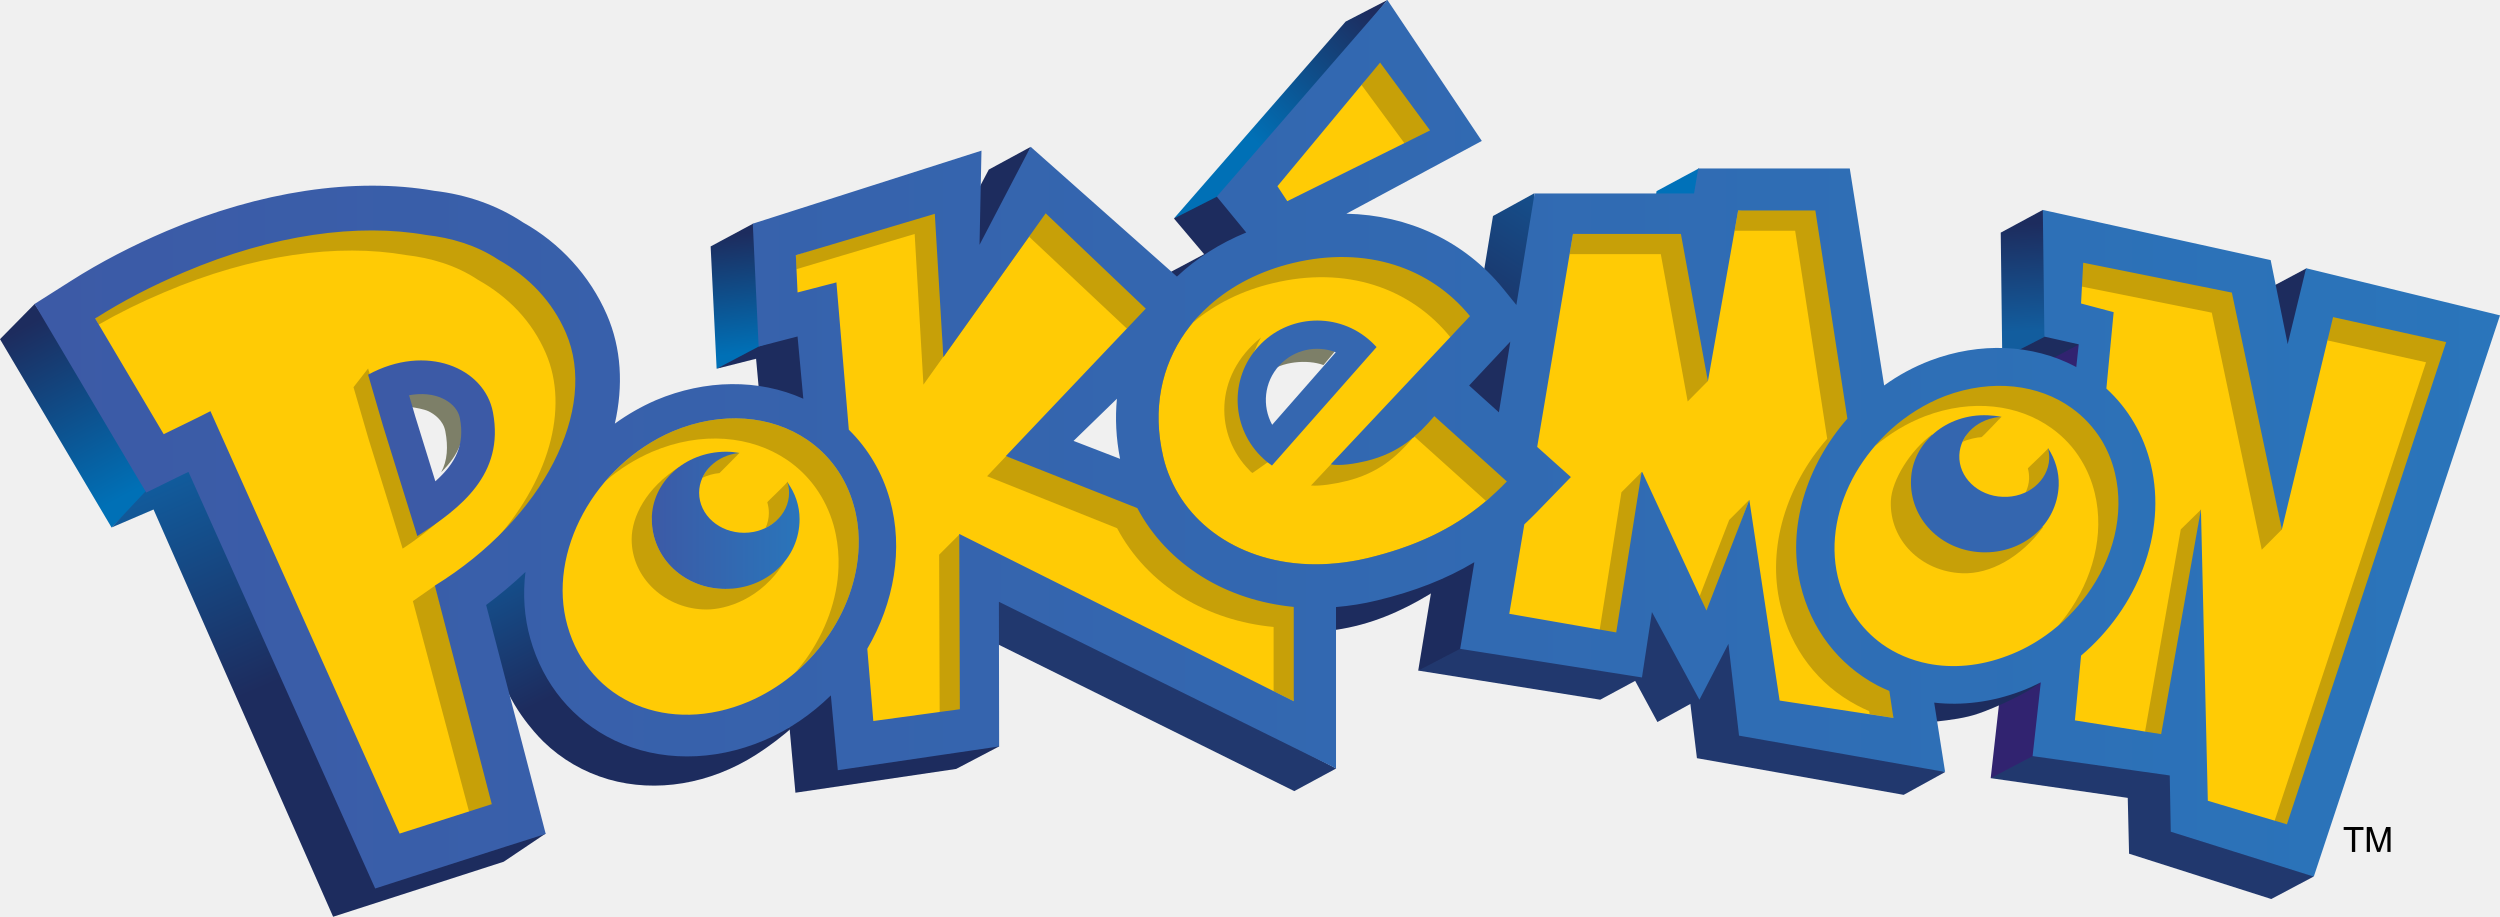
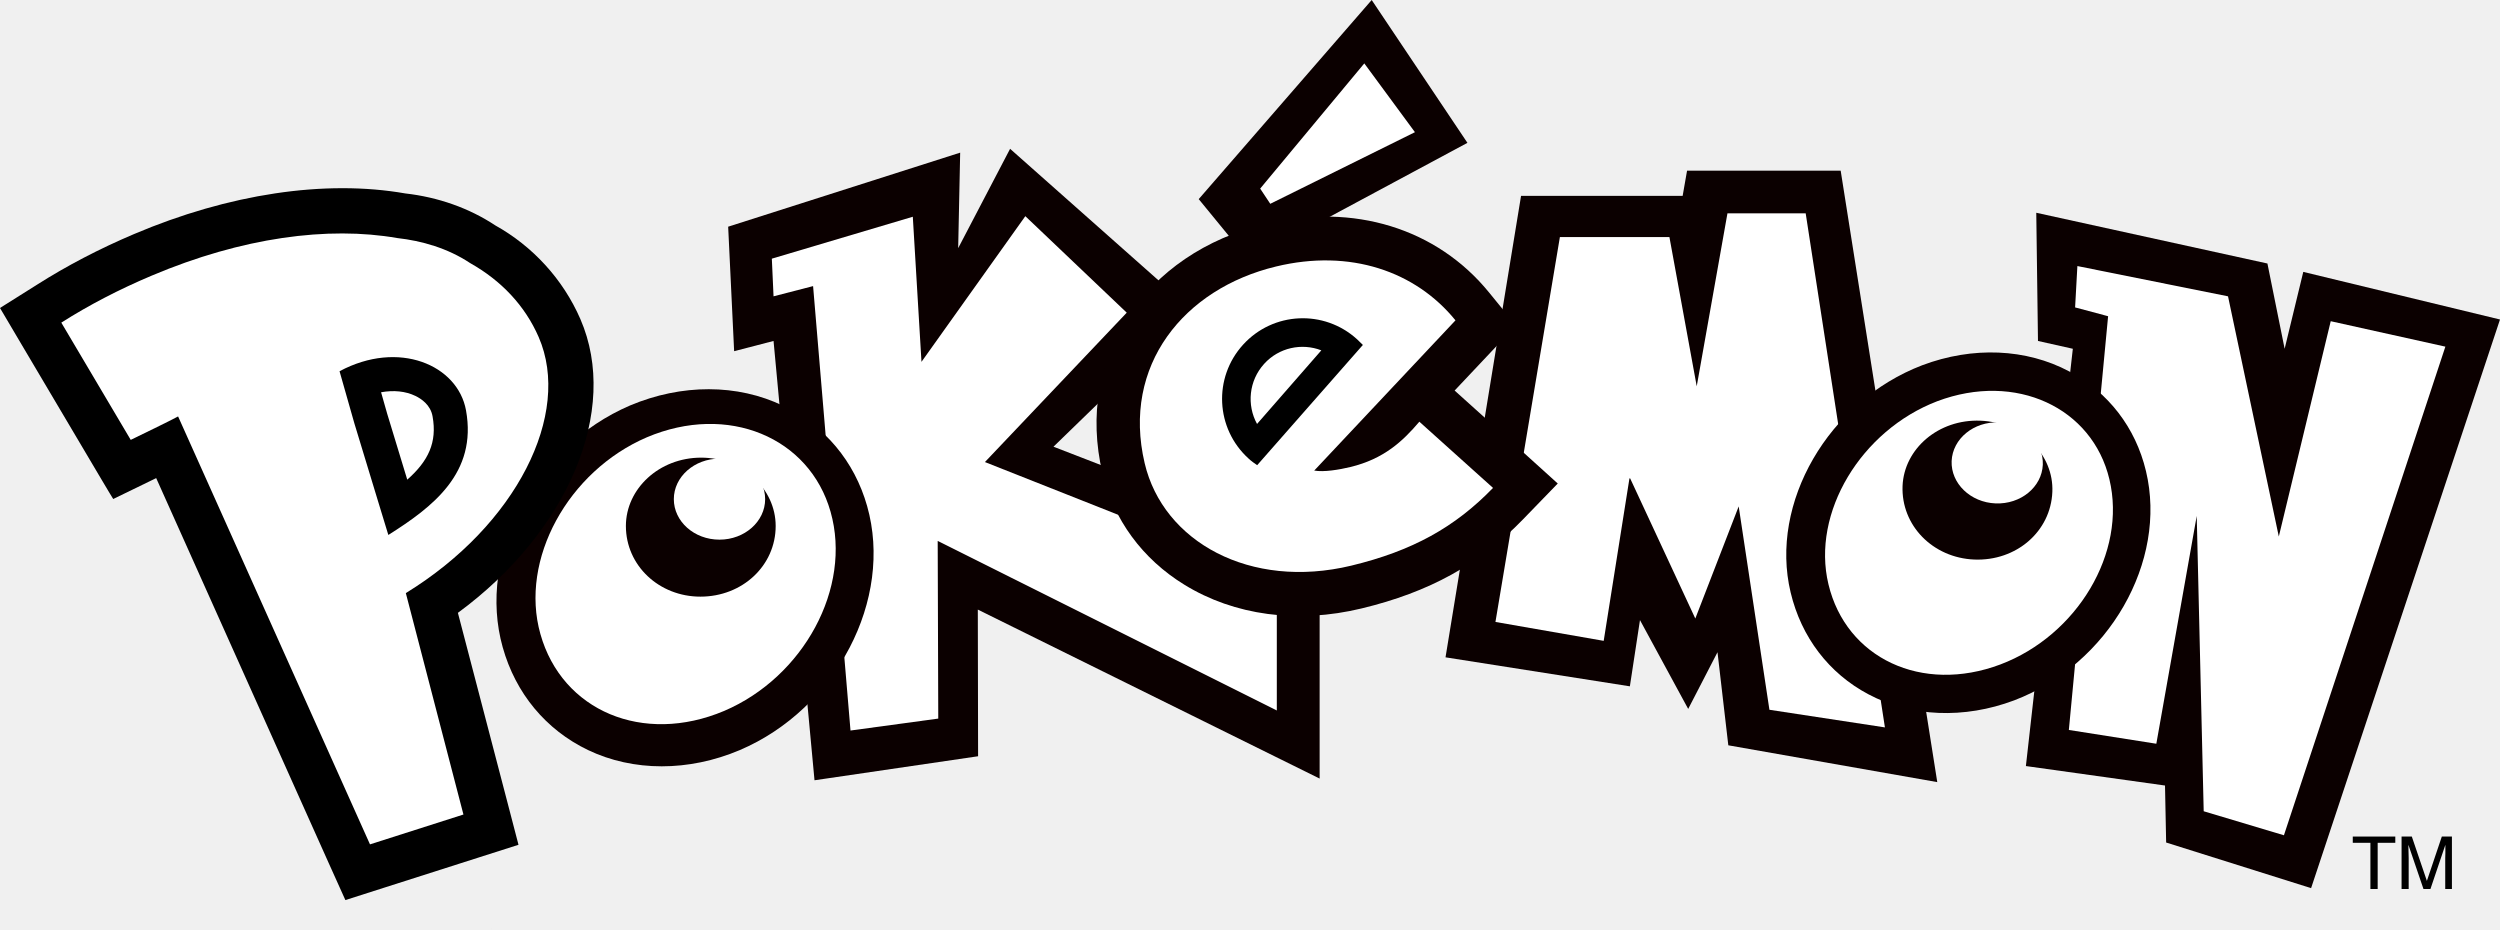
- <svg xmlns="http://www.w3.org/2000/svg" xml:space="preserve" enable-background="new 0 0 280 103" viewBox="0 0 269.469 98.814" height="98.814" width="269.469" y="0px" x="0px" id="Layer_1" version="1.1">
-   <defs id="defs202" />
-   <linearGradient gradientTransform="translate(-408,-677.5)" y2="714.041" x2="416.734" y1="732.71" x1="426.751" gradientUnits="userSpaceOnUse" id="SVGID_1_">
-     <stop id="stop12" style="stop-color:#0070B6" offset="0" />
-     <stop id="stop14" style="stop-color:#1D2C5E" offset="1" />
-   </linearGradient>
-   <polygon transform="translate(-5.451,-1.686)" style="fill:url(#SVGID_1_)" id="polygon16" points="5.451,38.243 17.477,58.544 22.278,53.965 9.189,34.446 " />
-   <polygon transform="translate(-5.451,-1.686)" style="fill:#0071b9" id="polygon18" points="184.009,22.288 183.544,24.964 189.296,23.108 188.579,19.83 " />
-   <linearGradient gradientTransform="translate(-408,-677.5)" y2="680.949" x2="561.642" y1="694.573" x1="548.927" gradientUnits="userSpaceOnUse" id="SVGID_2_">
-     <stop id="stop21" style="stop-color:#0070B6" offset="0" />
-     <stop id="stop23" style="stop-color:#1D2C5E" offset="1" />
-   </linearGradient>
-   <polygon transform="translate(-5.451,-1.686)" style="fill:url(#SVGID_2_)" id="polygon25" points="150.495,4.012 131.987,25.236 137.373,23.687 154.994,1.686 " />
-   <polygon transform="translate(-5.451,-1.686)" style="fill:#1d2c5e" id="polygon27" points="249.507,33.031 254.05,30.61 252.752,41.986 " />
-   <polygon transform="translate(-5.451,-1.686)" style="fill:#1d2c5e" id="polygon29" points="221.271,40.326 225.309,41.153 230.463,38.651 225.99,36.982 " />
-   <linearGradient gradientTransform="translate(-408,-677.5)" y2="704.548" x2="491.937" y1="717.286" x1="493.453" gradientUnits="userSpaceOnUse" id="SVGID_3_">
-     <stop id="stop32" style="stop-color:#0070B6" offset="0" />
-     <stop id="stop34" style="stop-color:#1D2C5E" offset="1" />
-   </linearGradient>
-   <polygon transform="translate(-5.451,-1.686)" style="fill:url(#SVGID_3_)" id="polygon36" points="82.049,28.247 82.695,41.43 88.331,39.153 86.644,25.782 " />
-   <linearGradient gradientTransform="translate(-408,-677.5)" y2="703.336" x2="631.742" y1="714.834" x1="632.348" gradientUnits="userSpaceOnUse" id="SVGID_4_">
-     <stop id="stop39" style="stop-color:#125D9E" offset="0" />
-     <stop id="stop41" style="stop-color:#1D2C5E" offset="1" />
-   </linearGradient>
-   <polygon transform="translate(-5.451,-1.686)" style="fill:url(#SVGID_4_)" id="polygon43" points="225.641,24.313 221.105,26.761 221.271,40.326 225.837,37.986 227.27,31.42 " />
-   <polygon transform="translate(-5.451,-1.686)" style="fill:#312370" id="polygon45" points="225.018,41.191 220.023,85.561 228.008,83.986 229.572,38.798 " />
-   <polygon transform="translate(-5.451,-1.686)" style="fill:#21386e" id="polygon47" points="234.796,87.688 234.938,93.705 250.266,98.59 254.828,96.172 239.788,84.52 224.553,83.182 220.023,85.561 " />
-   <polygon transform="translate(-5.451,-1.686)" style="fill:#21386e" id="polygon49" points="177.934,77.105 181.701,75.076 184.102,79.512 187.652,77.561 188.359,83.409 210.643,87.361 215.096,84.912 184.368,66.189 162.57,69.925 158.318,73.966 " />
-   <linearGradient gradientTransform="translate(-408,-677.5)" y2="719.489" x2="576.568" y1="698.261" x1="589.911" gradientUnits="userSpaceOnUse" id="SVGID_5_">
-     <stop id="stop52" style="stop-color:#125D9E" offset="0" />
-     <stop id="stop54" style="stop-color:#1D2C5E" offset="1" />
-   </linearGradient>
-   <polygon transform="translate(-5.451,-1.686)" style="fill:url(#SVGID_5_)" id="polygon56" points="170.838,22.514 166.377,24.969 158.318,73.966 162.832,71.621 170.568,44.11 " />
-   <polygon transform="translate(-5.451,-1.686)" style="fill:#1d2c5e" id="polygon58" points="135.24,29.081 131.686,30.974 131.985,32.159 140.443,26.786 136.747,22.82 131.987,25.236 " />
-   <polygon transform="translate(-5.451,-1.686)" style="fill:#21386e" id="polygon60" points="144.957,86.958 108.617,68.957 113.179,65.508 149.479,84.516 " />
-   <polygon transform="translate(-5.451,-1.686)" style="fill:#1d2c5e" id="polygon62" points="112.032,19.963 106.525,30.406 112.344,28.644 116.543,17.516 " />
-   <linearGradient gradientTransform="translate(-413.451,-679.186)" y2="750.203" x2="480.919" y1="732.31" x1="471.821" gradientUnits="userSpaceOnUse" id="SVGID_6_">
-     <stop id="stop65" style="stop-color:#105FA1" offset="0" />
-     <stop id="stop67" style="stop-color:#1D2C5E" offset="1" />
-   </linearGradient>
-   <path style="fill:url(#SVGID_6_)" id="path69" d="m 56.633,61.419 -4.646,3.189 c 0,0 0.986,5.184 2.257,8.79 1.278,3.619 4.32,6.526 4.32,6.526 1.954,1.91 4.349,3.3 7.021,4.08 5.139,1.479 10.939,0.515 15.918,-2.66 1.302,-0.824 3.069,-2.143 4.155,-3.184 C 80.764,81.13 56.633,61.419 56.633,61.419 Z" />
-   <polygon transform="translate(-5.451,-1.686)" style="fill:#1d2c5e" id="polygon71" points="86.947,40.355 91.187,87.131 108.511,84.568 113.146,82.139 91.647,37.551 87.224,39.041 82.695,41.43 " />
-   <linearGradient gradientTransform="translate(-408,-677.5)" y2="750.612" x2="448.022" y1="726.202" x1="437.492" gradientUnits="userSpaceOnUse" id="SVGID_7_">
-     <stop id="stop74" style="stop-color:#105FA1" offset="0" />
-     <stop id="stop76" style="stop-color:#1D2C5E" offset="1" />
-   </linearGradient>
-   <polygon transform="translate(-5.451,-1.686)" style="fill:url(#SVGID_7_)" id="polygon78" points="22.001,56.602 41.357,100.5 59.746,94.568 64.236,91.55 26.068,51.615 21.292,54.477 17.477,58.544 " />
-   <path style="fill:#1d2c5e" id="path80" d="m 208.381,75.627 0.26,2.155 c 1.584,-0.178 3.248,-0.383 4.672,-0.89 1.66,-0.568 5.266,-2.174 6.637,-3.357 -0.514,0.187 -8.963,2.377 -11.569,2.092" />
-   <path style="fill:#1d2c5e" id="path82" d="m 143.322,64.418 0.69,3.47 c 3.722,-0.554 6.917,-1.931 10.058,-3.819 1.971,-1.174 4.135,-2.945 4.818,-3.417 -0.482,0.308 -15.566,3.766 -15.566,3.766 z" />
-   <g transform="translate(-5.451,-1.686)" id="g84">
-     <path style="fill:#ffcb05" id="path86" d="M 46.389,96.338 44.952,93.145 26.6,52.186 l -0.377,-0.84 -0.834,0.385 -0.557,0.256 -3.267,1.604 C 21.083,52.783 20.283,51.429 19.727,50.49 L 12.34,38.006 10.408,34.747 13.604,32.722 c 3.023,-1.928 6.437,-3.709 10.151,-5.295 7.395,-3.15 14.943,-4.816 21.826,-4.816 2.264,0 4.455,0.183 6.513,0.541 3.431,0.391 6.604,1.517 9.225,3.263 3.906,2.184 6.981,5.572 8.718,9.58 1.426,3.294 1.704,7.152 0.798,11.154 l -0.532,2.351 1.953,-1.416 c 1.316,-0.955 2.746,-1.771 4.25,-2.426 2.6,-1.099 5.29,-1.66 7.985,-1.66 2.551,0 4.963,0.505 7.17,1.498 l 1.423,0.638 -0.143,-1.553 -0.619,-6.711 -0.1,-1.064 -1.036,0.269 -3.109,0.806 -0.545,-11.427 22.774,-7.276 -0.184,8.881 1.715,0.44 4.974,-9.532 14.897,13.212 0.621,0.553 0.606,-0.57 c 2.041,-1.918 4.46,-3.457 7.189,-4.574 l 1.14,-0.466 -0.781,-0.953 -2.686,-3.274 17.103,-19.714 8.957,13.365 -13.711,7.37 -3.045,1.638 3.457,0.073 c 6.5,0.137 12.256,2.887 16.205,7.742 l 1.428,1.761 0.92,1.131 -1.528,1.622 -1.019,1.082 -3.426,3.654 -0.637,0.679 0.689,0.622 3.211,2.891 1.242,1.117 0.266,-1.648 1.232,-7.627 0.315,-1.958 0.01,0.011 0.324,-2 1.839,-11.26 16.418,0 0.77,0 0.13,-0.759 0.321,-1.928 14.785,0 3.582,22.621 0.233,1.465 1.2,-0.871 c 1.451,-1.054 3.054,-1.921 4.766,-2.576 2.279,-0.86 4.625,-1.299 6.967,-1.299 2.788,0 5.495,0.644 7.836,1.861 0.062,0.045 0.15,0.103 0.27,0.151 l 1.111,0.446 0.131,-1.192 0.268,-2.465 0.088,-0.808 -0.795,-0.177 -2.998,-0.67 -0.146,-11.792 22.857,5.031 1.717,8.485 1.775,0.035 1.771,-7.302 19.06,4.635 -19.478,58.703 -13.938,-4.377 -0.099,-5.407 -0.014,-0.775 -0.769,-0.108 -13.908,-1.963 0.787,-7.069 0.187,-1.682 -1.505,0.771 c -0.713,0.363 -1.403,0.668 -2.055,0.908 -2.274,0.86 -4.603,1.295 -6.922,1.295 -0.671,0 -1.345,-0.037 -2.001,-0.111 l -1.188,-0.133 0.186,1.18 0.979,6.217 -20.291,-3.579 -1.063,-9.226 -0.342,-2.957 -1.367,2.643 -2.336,4.505 -4.301,-7.94 -1.293,-2.385 -0.408,2.68 -0.937,6.146 -17.784,-2.799 1.379,-8.435 0.315,-1.934 -1.681,1.005 c -2.911,1.745 -6.254,3.058 -10.217,4.015 -1.385,0.338 -2.832,0.572 -4.305,0.694 l -0.834,0.07 0,0.837 0,15.918 -35.023,-17.309 -1.316,-0.649 0.001,1.467 0.024,14.804 -15.659,2.307 -0.658,-7.109 -0.178,-1.902 -1.365,1.338 c -2.069,2.025 -4.4,3.595 -6.927,4.667 -2.585,1.099 -5.252,1.655 -7.925,1.655 -2.669,0 -5.177,-0.558 -7.455,-1.649 -4.22,-2.03 -7.264,-5.713 -8.57,-10.36 C 62.87,68.121 62.701,65.816 62.99,63.45 l 0.309,-2.52 -1.838,1.75 c -1.296,1.23 -2.692,2.405 -4.152,3.484 l -0.495,0.365 0.156,0.595 5.275,20.248 0.932,3.593 -3.532,1.123 -9.932,3.18 -3.324,1.07 0,0 z m 4.458,-54.356 c -0.512,0 -1.041,0.047 -1.574,0.143 l -0.676,0.13 -0.998,0.192 0.301,0.972 0.196,0.632 2.84,9.293 0.284,0.893 0.422,1.34 1.05,-0.934 0.697,-0.621 c 2.753,-2.474 3.718,-4.986 3.137,-8.154 -0.366,-1.901 -1.838,-2.848 -2.684,-3.244 -0.884,-0.426 -1.896,-0.642 -2.995,-0.642 l 0,0 z m 76.135,0.305 -1.775,1.728 -4.675,4.543 -1.018,0.989 1.325,0.512 5.014,1.935 1.54,0.593 -0.318,-1.618 c -0.414,-2.09 -0.522,-4.182 -0.328,-6.217 l 0.235,-2.465 0,0 z m 20.416,-5.167 c -1.939,0 -3.815,0.834 -5.148,2.286 -2.022,2.208 -2.415,5.465 -0.977,8.103 l 0.381,0.715 0.613,1.143 0.863,-0.966 0.555,-0.615 6.858,-7.83 0.539,-0.62 0.865,-0.994 -1.234,-0.457 -0.769,-0.284 c -0.807,-0.316 -1.671,-0.481 -2.546,-0.481 l 0,0 z" />
-   </g>
-   <path style="fill:#7d7f68" id="path88" d="m 152.438,47.032 c -0.066,0.058 -0.127,0.132 -0.179,0.208 0.069,-0.063 0.136,-0.118 0.207,-0.176 l -0.028,-0.032 z" />
-   <polygon transform="translate(-5.451,-1.686)" style="fill:#7d7f68" id="polygon90" points="163.802,43.241 167.227,39.587 166.055,40.831 166.089,40.674 165.053,41.767 161.631,45.41 164.837,48.294 165.418,44.702 167.014,46.131 " />
-   <polygon transform="translate(-5.451,-1.686)" style="fill:#7d7f68" id="polygon92" points="163.802,43.241 167.014,46.131 168.244,38.505 167.227,39.587 " />
-   <path style="fill:#7d7f68" id="path94" d="m 115.715,47.522 0.052,0.022 -0.052,-0.022 z" />
-   <path style="fill:#c7a008" id="path96" d="m 134.677,50.694 c 0.274,0.277 0.021,0.078 0.328,0.288 l 2.095,-1.477 c -0.311,-0.22 -0.619,-0.456 -0.902,-0.72 -3.04,-2.77 -2.25,-9 -0.278,-12.41 -5.191,4.188 -4.921,10.635 -1.243,14.319" />
-   <path style="fill:#c7a008" id="path98" d="m 159.967,54.182 c -3.46,2.862 -7.404,4.728 -12.615,5.987 -1.139,0.261 -2.255,0.451 -3.347,0.547 -8.271,0.813 -15.21,-2.985 -17.843,-9.145 -0.328,-0.746 -0.581,-1.501 -0.772,-2.307 -1.218,-5.188 -0.178,-9.824 2.385,-13.458 0.254,-0.352 0.521,-0.689 0.801,-1.032 -0.131,0.112 -0.265,0.208 -0.374,0.313 -0.985,0.877 -1.857,1.838 -2.598,2.888 -2.566,3.634 -3.606,8.273 -2.377,13.453 0.188,0.806 0.437,1.572 0.758,2.301 2.634,6.174 9.575,9.97 17.839,9.163 1.101,-0.106 2.213,-0.288 3.353,-0.563 5.217,-1.259 9.158,-3.117 12.618,-5.979 0.845,-0.695 1.66,-1.453 2.451,-2.282 l -0.073,-0.07 c -0.079,0.068 -0.138,0.127 -0.206,0.184" />
-   <polygon transform="translate(-5.451,-1.686)" style="fill:#c7a008" id="polygon100" points="107.129,40.185 116.37,27.199 115.995,26.853 107.079,39.377 " />
-   <polygon transform="translate(-5.451,-1.686)" style="fill:#c7a008" id="polygon102" points="168.244,38.505 167.014,46.131 165.418,44.702 164.837,48.294 161.631,45.41 165.053,41.767 166.089,40.674 166.055,40.831 167.227,39.587 " />
-   <polygon transform="translate(-5.451,-1.686)" style="fill:#c7a008" id="polygon104" points="156.825,17.115 160.061,15.727 154.146,8.136 152.208,10.843 " />
-   <path style="fill:#c7a008" id="path106" d="M 61.785,34.235 C 46.849,16.04 19.936,25.82 10.263,34.331 l 0.378,0.653 c 2.224,-1.276 4.569,-2.43 7.036,-3.465 9.608,-4.104 18.768,-5.307 26.112,-4.022 2.596,0.298 5.346,1.068 7.739,2.67 3.313,1.855 5.824,4.494 7.292,7.876 2.605,5.99 0.31,13.955 -5.825,20.623 7.695,-7.061 12.96,-13.817 8.79,-24.431 z" />
-   <path style="fill:#c7a008" id="path108" d="m 92.257,55.433 c -0.07,-0.33 -0.14,-0.665 -0.247,-0.988 -0.841,-3.025 -2.648,-5.44 -5.017,-7.047 -3.834,-2.604 -9.186,-3.139 -14.52,-0.887 -2.806,1.213 -5.246,3.08 -7.175,5.31 1.483,-1.276 3.178,-2.339 5.009,-3.131 5.322,-2.259 10.674,-1.725 14.521,0.876 2.369,1.609 4.161,4.023 5.02,7.044 0.095,0.324 0.169,0.664 0.243,1.005 0.228,1.15 0.334,2.313 0.29,3.504 -0.111,3.482 -1.402,6.988 -3.549,9.982 -0.346,0.474 -0.71,0.916 -1.087,1.354 1.222,-1.055 2.313,-2.222 3.245,-3.529 2.156,-2.975 3.444,-6.488 3.558,-9.991 0.048,-1.169 -0.049,-2.351 -0.291,-3.502" />
-   <path style="fill:#c7a008" id="path110" d="m 77.55,50.992 c -0.021,0.033 2.167,-2.168 2.142,-2.168 -2.737,-0.104 -3.894,2.477 -3.989,2.68 0.562,-0.272 1.182,-0.449 1.847,-0.512" />
-   <path style="fill:#c7a008" id="path112" d="m 82.705,54.147 c 0.111,0.371 0.169,0.74 0.169,1.144 0,0.57 -0.127,1.117 -0.358,1.621 0.438,-0.229 3.603,-1.764 2.376,-5.016 0.066,0.1 -2.266,2.241 -2.187,2.251" />
-   <path style="fill:#c7a008" id="path114" d="m 70.255,55.957 c 0,-1.338 2.291,-4.584 3.005,-5.667 -3.618,2.3 -5.176,5.404 -5.176,7.849 0,4.189 3.681,7.558 8.082,7.558 2.082,0 5.895,-1.101 8.389,-5.137 -1.307,0.86 -4.629,2.918 -6.372,2.918 -4.4,-0.001 -7.928,-3.309 -7.928,-7.521" />
-   <polygon transform="translate(-5.451,-1.686)" style="fill:#c7a008" id="polygon116" points="106.678,61.477 106.735,78.432 109.426,78.586 108.894,59.258 " />
-   <polygon transform="translate(-5.451,-1.686)" style="fill:#c7a008" id="polygon118" points="91.232,29.197 91.287,30.703 104.04,26.906 104.985,43.146 107.113,40.164 106.659,23.867 " />
-   <polygon transform="translate(-5.451,-1.686)" style="fill:#c7a008" id="polygon120" points="129.783,35.012 117.804,24.018 116.37,27.199 126.913,37.104 " />
-   <path style="fill:#c7a008" id="path122" d="m 122.511,53.814 -14.064,-4.65 -2.049,2.164 14.011,5.607 c 1.589,2.994 3.997,5.559 7.029,7.434 2.935,1.795 6.289,2.87 9.841,3.211 l 0,6.92 2.172,1.084 0.687,-10.396 -17.627,-11.374 z" />
-   <path style="fill:#c7a008" id="path124" d="m 145.095,51.858 c 3.454,-0.833 5.446,-2.635 7.161,-4.618 -1.287,1.056 -7.739,2.462 -8.823,2.829 l -2.125,2.263 c 0.971,0.086 2.595,-0.176 3.787,-0.474" />
-   <path style="fill:#c7a008" id="path126" d="m 138.813,27.943 c -6.369,0.834 -9.688,6.181 -10.237,6.832 2.352,-1.987 5.3,-3.462 8.62,-4.248 7.881,-1.906 14.83,0.497 19.125,5.807 l 2.658,-2.25 c -4.254,-5.218 -12.287,-8.041 -20.166,-6.141" />
-   <path style="fill:#c7a008" id="path128" d="m 160.174,53.998 c 0.768,-0.646 2.133,-1.299 2.859,-2.06 l -8.528,-7.62 c -0.653,0.781 -1.245,2.068 -2.042,2.745 l 7.711,6.935 z" />
-   <path style="fill:#c7a008" id="path130" d="m 203.938,74.418 c -8.947,-7.354 -8.412,-23.123 -4.02,-28.126 l -3.942,-24.715 -8.622,1.113 -0.384,2.177 6.524,0 3.455,22.424 c -4.396,5.019 -6.52,11.743 -5.051,17.899 1.137,4.757 4.059,8.607 8.265,10.834 0.423,0.232 0.86,0.434 1.307,0.625 l 0.056,0.329 2.565,0.405 c 0,-10e-4 0.267,-2.751 -0.153,-2.965 z" />
-   <polygon transform="translate(-5.451,-1.686)" style="fill:#c7a008" id="polygon132" points="175.001,26.9 174.63,29.078 184.464,29.078 187.361,44.959 189.543,42.755 187.249,25.99 " />
-   <polygon transform="translate(-5.451,-1.686)" style="fill:#c7a008" id="polygon134" points="191.836,57.73 188.661,65.932 189.447,68.066 193.988,55.575 " />
-   <polygon transform="translate(-5.451,-1.686)" style="fill:#c7a008" id="polygon136" points="182.407,52.564 180.221,54.747 177.878,69.561 180.122,70.418 " />
-   <path style="fill:#c7a008" id="path138" d="m 221.123,46.146 c 1.287,0.919 2.385,2.082 3.211,3.465 0.652,1.061 1.145,2.249 1.46,3.553 1.071,4.453 -0.21,9.269 -3.041,13.133 -0.285,0.392 -0.599,0.771 -0.899,1.143 1.15,-0.989 15.118,-11.292 1.471,-24.824 -15.01,-4.948 -20.692,4.845 -21.223,5.466 1.586,-1.348 3.416,-2.463 5.398,-3.221 5.08,-1.924 10.078,-1.257 13.623,1.285" />
-   <path style="fill:#c7a008" id="path140" d="m 213.556,47.122 c 0.042,0.095 2.155,-2.202 2.198,-2.202 -2.671,0.11 -3.954,1.399 -3.822,1.994 -0.16,0.231 -0.29,0.46 -0.392,0.713 0.57,-0.284 1.624,-0.502 2.016,-0.505" />
-   <path style="fill:#c7a008" id="path142" d="m 218.578,50.479 c 0.096,0.358 0.142,0.733 0.134,1.136 -0.024,0.516 -0.158,0.989 -0.354,1.43 0.406,-0.183 3.643,-1.188 2.407,-4.75 0.032,0.101 -2.222,2.186 -2.187,2.184" />
-   <path style="fill:#c7a008" id="path144" d="m 211.487,61.789 c 3.021,0.129 6.362,-1.727 8.758,-5.007 -6.148,1.261 -12.611,-8.977 -11.963,-9.979 -2.323,1.684 -4.379,4.932 -4.473,7.202 -0.16,4.209 3.267,7.608 7.678,7.784" />
-   <polygon transform="translate(-5.451,-1.686)" style="fill:#c7a008" id="polygon146" points="250.629,90.15 252.07,91.114 269.658,38.329 256.495,35.287 256.33,38.379 266.948,40.735 " />
-   <polygon transform="translate(-5.451,-1.686)" style="fill:#c7a008" id="polygon148" points="229.742,29.629 229.857,32.577 243.852,35.388 249.24,60.941 251.421,58.743 246.288,32.927 " />
-   <polygon transform="translate(-5.451,-1.686)" style="fill:#c7a008" id="polygon150" points="240.512,58.748 236.659,80.54 238.878,81.259 242.703,56.602 " />
-   <polygon transform="translate(-5.451,-1.686)" style="fill:#c7a008" id="polygon152" points="58.896,88.536 52.35,64.803 49.954,66.479 56.021,89.216 " />
-   <path style="fill:#c7a008" id="path154" d="m 51.746,51.162 c -1.51,1.602 -4.857,4.715 -6.764,5.943 l -1.158,-3.718 -2.536,-8.152 -1.612,-5.519 -1.573,2.019 1.606,5.527 2.536,8.146 1.153,3.729 c 2.611,-1.682 6.409,-4.839 8.348,-7.975" />
-   <path style="fill:#7d7f68" id="path156" d="m 144.498,37.129 c -2.066,-0.795 -4.992,-0.556 -6.572,1.173 -0.367,0.401 -1.081,1.424 -1.307,1.881 1.529,-1.216 4.252,-1.479 6.037,-0.835 l 1.842,-2.219 z" />
-   <path style="fill:#7d7f68" id="path158" d="m 49.857,44.493 c -0.232,-1.22 -1.427,-2.189 -2.013,-2.458 -1.048,-0.506 -2.861,-0.585 -4.185,-0.344 0.238,0.822 0.511,1.786 0.627,2.181 0.537,0.075 1.419,0.235 1.882,0.446 0.581,0.28 1.597,0.94 1.833,2.168 0.316,1.639 0.233,3.171 -0.45,4.415 1.873,-1.838 2.782,-3.837 2.306,-6.408" />
-   <g transform="translate(-5.451,-1.686)" id="g160">
-     <g id="g162">
-       <path style="fill:#3c5aa6" id="path164" d="M 58.588,46.145 C 57.689,41.321 51.381,38.662 45.127,42.073 l 1.612,5.521 2.536,8.159 1.157,3.716 c 4.692,-3.017 9.408,-6.642 8.156,-13.324 z m -6.212,7.418 c -0.683,-2.229 -2.181,-7.042 -2.181,-7.042 0.007,0.022 -0.295,-1.03 -0.653,-2.234 1.326,-0.237 2.6,-0.141 3.648,0.363 0.586,0.279 1.616,0.93 1.841,2.164 0.518,2.774 -0.417,4.754 -2.655,6.749 z" />
-     </g>
-   </g>
-   <g transform="translate(-5.451,-1.686)" id="g166">
-     <g id="g168">
-       <path style="fill:#3567b0" id="path170" d="m 153.223,38.491 c -3.496,-3.207 -8.93,-2.958 -12.119,0.535 -3.208,3.487 -2.956,8.924 0.545,12.118 0.285,0.275 0.593,0.5 0.903,0.721 l 11.277,-12.771 c -0.199,-0.208 -0.399,-0.415 -0.606,-0.603 z m -10.648,8.983 c -1.103,-2.025 -0.88,-4.596 0.769,-6.398 1.586,-1.728 4.016,-2.22 6.088,-1.421 l -6.857,7.819 z" />
-     </g>
-   </g>
-   <polygon transform="translate(-5.451,-1.686)" style="fill:#1e2d5f" id="polygon172" points="168.291,37.089 162.046,43.106 167.979,48.434 " />
-   <path style="fill:#3466af" id="path174" d="m 220.748,48.295 c 0.095,0.379 0.144,0.754 0.132,1.153 -0.104,2.386 -2.347,4.228 -5.021,4.103 -2.672,-0.092 -4.771,-2.12 -4.666,-4.5 0.09,-2.231 2.078,-3.997 4.533,-4.11 -0.466,-0.105 -0.953,-0.16 -1.461,-0.178 -4.473,-0.193 -8.129,2.975 -8.283,6.919 -0.172,4.218 3.209,7.657 7.611,7.848 4.479,0.179 8.133,-3 8.311,-7.198 0.052,-1.455 -0.378,-2.85 -1.156,-4.037" />
-   <linearGradient gradientTransform="matrix(1,0,0,-1,-569.451,-926.686)" y2="-982.769" x2="655.635" y1="-982.769" x1="639.706" gradientUnits="userSpaceOnUse" id="SVGID_8_">
-     <stop id="stop177" style="stop-color:#3C5AA6" offset="0" />
-     <stop id="stop179" style="stop-color:#2B73B9" offset="0.933" />
-     <stop id="stop181" style="stop-color:#2A75BB" offset="1" />
-   </linearGradient>
-   <path style="fill:url(#SVGID_8_)" id="path183" d="m 85.053,53.112 c 0,2.396 -2.179,4.316 -4.848,4.316 -2.676,0 -4.847,-1.921 -4.847,-4.316 0,-2.233 1.91,-4.074 4.358,-4.288 -0.469,-0.085 -0.957,-0.134 -1.461,-0.134 -4.472,0 -8,3.317 -8,7.267 0,4.215 3.529,7.521 7.928,7.521 4.476,0 8.001,-3.308 8.001,-7.521 0,-1.459 -0.482,-2.834 -1.311,-3.966 0.112,0.341 0.18,0.719 0.18,1.121" />
-   <g transform="translate(-5.451,-1.686)" id="g185">
-     <g id="g187">
-       <linearGradient gradientTransform="matrix(1,0,0,-1,-564,-925)" y2="-974.57" x2="838.921" y1="-974.57" x1="573.178" gradientUnits="userSpaceOnUse" id="SVGID_9_">
-         <stop id="stop190" style="stop-color:#3C5AA6" offset="0" />
-         <stop id="stop192" style="stop-color:#2B73B9" offset="0.933" />
-         <stop id="stop194" style="stop-color:#2A75BB" offset="1" />
-       </linearGradient>
-       <path style="fill:url(#SVGID_9_)" id="path196" d="m 254.02,30.598 -1.986,8.185 -1.834,-9.063 -24.559,-5.406 0.172,13.656 3.701,0.83 -0.267,2.463 c -0.048,-0.019 -0.078,-0.048 -0.104,-0.069 -4.588,-2.421 -10.276,-2.669 -15.629,-0.647 -1.796,0.687 -3.463,1.59 -4.975,2.688 l -3.705,-23.388 -16.333,0 -0.45,2.689 -17.191,0 -1.963,12.023 -1.426,-1.761 c -4.166,-5.118 -10.205,-7.937 -16.895,-8.077 l 14.596,-7.845 -10.178,-15.189 -18.389,21.189 3.174,3.87 c -2.875,1.175 -5.387,2.795 -7.468,4.752 l -15.767,-13.989 -5.513,10.566 0.212,-10.154 -24.651,7.875 0.632,13.244 4.194,-1.088 0.62,6.712 c -4.792,-2.152 -10.552,-2.099 -15.894,0.158 -1.583,0.69 -3.059,1.538 -4.419,2.524 0.924,-4.089 0.705,-8.12 -0.853,-11.715 -1.84,-4.248 -5.078,-7.759 -9.048,-9.974 -2.783,-1.854 -6.1,-3.009 -9.571,-3.402 -8.53,-1.491 -18.773,0.04 -28.854,4.335 -3.706,1.581 -7.163,3.375 -10.281,5.361 l -3.941,2.499 2.38,4.019 7.386,12.483 c 0,0 2.26,3.825 2.275,3.823 l 3.994,-1.963 0.557,-0.256 18.353,40.961 1.77,3.937 4.098,-1.32 9.93,-3.181 4.352,-1.383 -1.148,-4.43 -5.274,-20.245 c 1.517,-1.123 2.933,-2.314 4.24,-3.561 -0.295,2.419 -0.14,4.868 0.526,7.212 1.379,4.908 4.593,8.785 9.053,10.933 4.817,2.315 10.694,2.321 16.131,0.015 2.727,-1.157 5.152,-2.845 7.207,-4.854 l 0.749,8.063 17.39,-2.561 -0.027,-15.593 36.337,17.959 0,-17.389 c 1.458,-0.122 2.946,-0.352 4.442,-0.719 4.002,-0.967 7.427,-2.293 10.47,-4.116 l -1.526,9.339 19.592,3.083 1.075,-7.05 5.117,9.453 3.128,-6.027 1.143,9.896 22.213,3.916 -1.178,-7.473 c 3.041,0.344 6.246,-0.064 9.342,-1.232 0.733,-0.271 1.457,-0.601 2.15,-0.955 l -0.885,7.951 14.784,2.086 0.11,6.063 15.416,4.839 20.071,-60.495 -20.9,-5.08 z m -86.793,8.99 1.019,-1.083 -1.231,7.627 -3.211,-2.892 3.423,-3.652 z m -13.018,-31.156 5.382,7.311 -15.387,7.628 -1.063,-1.615 11.068,-13.324 z M 52.32,64.809 58.459,88.364 48.523,91.538 28.134,46.004 c -1.109,0.583 -3.157,1.561 -5.038,2.483 L 15.713,36.015 c 2.936,-1.875 6.156,-3.537 9.581,-4.984 9.612,-4.088 18.783,-5.308 26.118,-4.012 2.595,0.292 5.342,1.057 7.748,2.654 3.301,1.859 5.826,4.505 7.282,7.875 3.551,8.206 -2.381,20.015 -14.122,27.261 z m 45.681,-4.192 c -0.114,3.507 -1.402,7.021 -3.558,9.994 -2.051,2.875 -4.916,5.248 -8.287,6.699 -8.62,3.652 -17.24,0 -19.543,-8.184 -2.231,-7.913 2.96,-17.333 11.312,-20.931 5.334,-2.252 10.686,-1.718 14.52,0.887 2.368,1.606 4.174,4.021 5.017,7.047 0.106,0.321 0.176,0.658 0.247,0.988 0.241,1.153 0.338,2.335 0.292,3.5 z m 46.901,16.653 -36.055,-18.033 0.064,18.894 -9.327,1.272 -0.65,-7.788 c 2.88,-4.938 3.933,-10.757 2.43,-16.093 -0.825,-2.933 -2.349,-5.479 -4.42,-7.519 l -1.338,-15.879 -4.188,1.086 -0.185,-4.015 14.978,-4.46 0.918,15.448 11.034,-15.503 10.787,10.273 -15.085,15.892 14.172,5.606 c 1.583,3 3.998,5.549 7.028,7.427 2.929,1.808 6.285,2.877 9.835,3.228 l 0.002,10.164 0,0 z m -18.721,-26.126 -5.015,-1.935 4.675,-4.544 c -0.2,2.086 -0.097,4.267 0.34,6.479 z m 39.237,4.724 c -3.46,2.862 -7.404,4.728 -12.615,5.987 -1.139,0.261 -2.255,0.451 -3.347,0.547 -8.271,0.813 -15.21,-2.985 -17.843,-9.145 -0.328,-0.746 -0.581,-1.501 -0.772,-2.307 -1.218,-5.188 -0.178,-9.825 2.385,-13.458 0.738,-1.06 1.614,-2.026 2.598,-2.896 2.414,-2.154 5.496,-3.72 9,-4.562 7.879,-1.9 14.818,0.505 19.072,5.725 L 148.882,51.74 c 1.018,0.192 2.637,-0.075 3.832,-0.361 3.576,-0.872 5.577,-2.77 7.34,-4.838 l 6,5.398 1.818,1.642 c -0.788,0.815 -1.616,1.584 -2.454,2.287 z m 31.853,21.327 -3.266,-21.635 -4.619,11.935 -6.916,-14.917 -0.078,0 -2.733,17.275 -11.527,-2.006 1.621,-9.64 c 0.435,-0.409 0.863,-0.819 1.284,-1.252 l 3.736,-3.847 -3.631,-3.252 3.858,-22.957 11.63,0 2.911,15.892 3.262,-18.417 8.319,0 3.452,22.438 c -4.393,5.004 -6.527,11.731 -5.059,17.885 1.135,4.771 4.067,8.613 8.27,10.857 0.423,0.213 0.861,0.424 1.313,0.606 l 0.44,2.909 -12.267,-1.874 z m 28.725,-7.049 c -1.271,0.905 -2.67,1.674 -4.174,2.229 -2.969,1.131 -5.922,1.366 -8.553,0.843 -1.834,-0.362 -3.506,-1.077 -4.961,-2.112 -2.314,-1.674 -4.018,-4.146 -4.769,-7.25 -0.876,-3.729 -0.069,-7.711 1.937,-11.199 1,-1.705 2.283,-3.307 3.801,-4.688 1.693,-1.518 3.656,-2.761 5.84,-3.601 5.083,-1.896 10.096,-1.242 13.625,1.295 1.298,0.92 2.375,2.091 3.224,3.452 0.644,1.075 1.144,2.26 1.447,3.554 1.081,4.478 -0.206,9.274 -3.031,13.138 -1.21,1.647 -2.685,3.127 -4.386,4.339 z m 25.955,20.392 -8.524,-2.539 -0.743,-31.426 -4.287,24.243 -9.299,-1.484 0.666,-6.98 c 6.072,-5.131 9.291,-13.225 7.527,-20.56 -0.775,-3.248 -2.445,-6.076 -4.799,-8.226 l 0.785,-8.232 -3.516,-0.936 0.235,-4.395 16.021,3.22 5.387,25.546 5.525,-22.903 12.188,2.693 -17.166,51.979 z" />
-     </g>
-   </g>
-   <g transform="matrix(0.9394396,0,0,0.9394396,14.79338,6.430794)" style="font-size:4px;font-style:normal;font-variant:normal;font-weight:normal;font-stretch:normal;line-height:125%;letter-spacing:0px;word-spacing:0px;fill:#000000;fill-opacity:1;stroke:none;font-family:Arial;-inkscape-font-specification:Arial" id="flowRoot3115">
-     <path d="m 254.1,90.905 0,-2.525 -0.943,0 0,-0.338 2.27,0 0,0.338 -0.947,0 0,2.525 z" style="" id="path3084" />
-     <path d="m 255.805,90.905 0,-2.863 0.57,0 0.678,2.027 c 0.062,0.189 0.108,0.33 0.137,0.424 0.033,-0.104 0.083,-0.257 0.152,-0.459 l 0.686,-1.992 0.51,0 0,2.863 -0.365,0 0,-2.396 -0.832,2.396 -0.342,0 -0.828,-2.438 0,2.438 z" style="" id="path3086" />
-   </g>
+ <svg xmlns="http://www.w3.org/2000/svg" width="998" height="371" viewBox="0 0 998 371" fill="none">
+   <path fill-rule="evenodd" clip-rule="evenodd" d="M526.796 310.803V219.457L420.551 178.323L476.314 124.196L403.231 59.403L382.505 99.062L383.3 60.935L290.683 90.495L293.068 140.196L308.798 136.111L325.152 311.484L390.455 301.895L390.341 243.343L526.796 310.803Z" fill="#0B0000" />
+   <path fill-rule="evenodd" clip-rule="evenodd" d="M308.117 103.261L364.391 86.523L367.855 144.451L409.308 86.296L449.796 124.82L393.181 184.451L509.704 230.577V283.626L374.328 215.939L374.555 286.86L339.519 291.626L324.584 114.211L308.798 118.296L308.117 103.261Z" fill="white" />
+   <path fill-rule="evenodd" clip-rule="evenodd" d="M734.801 68.141H673.473L671.713 78.183H607.205L577.052 262.406L650.645 273.981L654.677 247.541L673.927 283.002L685.625 260.364L689.941 297.526L773.358 312.221L734.801 68.141Z" fill="#0B0000" />
+   <path fill-rule="evenodd" clip-rule="evenodd" d="M689.599 85.162H720.831L752.46 290.378L706.351 283.342L694.085 202.152L676.766 246.917L650.758 190.975H650.474L640.196 255.825L596.982 248.279L622.706 94.637H666.431L677.333 154.21L689.599 85.162Z" fill="white" />
+   <path fill-rule="evenodd" clip-rule="evenodd" d="M812.88 84.935L905.156 105.19L912.027 139.231L919.466 108.537L998 127.544L922.589 354.546L864.725 336.334L864.271 313.583L808.735 305.81L827.474 139.231L813.561 136.111L812.88 84.935Z" fill="#0B0000" />
+   <path fill-rule="evenodd" clip-rule="evenodd" d="M829.291 106.211L889.426 118.296L909.699 214.181L930.425 128.225L976.194 138.381L911.743 333.441L879.716 323.852L876.934 205.954L860.807 296.902L825.884 291.399L841.556 126.239L828.382 122.721L829.291 106.211Z" fill="white" />
+   <path fill-rule="evenodd" clip-rule="evenodd" d="M804.022 279.597C784.091 287.087 762.91 286.236 745.874 277.158C730.088 268.817 719.072 254.35 714.813 236.478C706.295 200.847 729.861 160.167 767.339 145.813C787.498 138.21 808.849 139.118 825.998 148.252C841.614 156.536 852.517 170.663 856.662 188.025C865.35 224.166 841.784 265.243 804.022 279.597Z" fill="#0B0000" />
+   <path fill-rule="evenodd" clip-rule="evenodd" d="M842.067 191.315C835.253 162.72 804.703 148.366 773.357 160.167C742.977 171.798 723.046 204.648 729.917 233.244C736.958 262.747 767.224 277.044 798.57 265.243C829.177 253.669 849.109 220.591 842.067 191.315Z" fill="white" />
+   <path fill-rule="evenodd" clip-rule="evenodd" d="M819.297 196.365C818.672 212.138 804.93 224.052 788.122 223.371C771.597 222.691 758.877 209.755 759.502 193.982C760.127 179.174 773.812 167.259 790.62 167.94C807.202 168.621 819.922 181.557 819.297 196.365Z" fill="#0B0000" />
+   <path fill-rule="evenodd" clip-rule="evenodd" d="M797.945 168.621C787.894 168.224 779.49 175.145 779.092 184.053C778.752 192.961 786.588 200.563 796.639 200.961C806.69 201.358 815.094 194.436 815.492 185.528C815.833 176.621 807.996 169.018 797.945 168.621Z" fill="white" />
+   <path fill-rule="evenodd" clip-rule="evenodd" d="M295.283 299.455C274.897 308.079 252.808 308.079 234.693 299.399C217.941 291.342 205.846 276.818 200.679 258.378C190.344 221.67 213.115 178.38 251.502 161.869C272.115 153.189 294.374 153.189 312.602 161.983C329.184 169.926 341.109 184.167 346.162 202.039C356.724 239.258 333.897 283.002 295.283 299.455Z" fill="#0B0000" />
+   <path fill-rule="evenodd" clip-rule="evenodd" d="M331.568 204.308C323.164 174.578 290.569 160.848 258.202 174.578C226.8 188.082 207.322 223.372 215.726 253.102C224.358 283.796 256.725 297.47 289.093 283.796C320.722 270.293 340.2 234.719 331.568 204.308Z" fill="white" />
+   <path fill-rule="evenodd" clip-rule="evenodd" d="M309.65 209.982C309.65 225.754 296.419 238.18 279.61 238.18C263.086 238.18 249.855 225.754 249.855 209.982C249.855 195.173 263.086 182.691 279.894 182.691C296.419 182.691 309.65 195.117 309.65 209.982Z" fill="#0B0000" />
+   <path fill-rule="evenodd" clip-rule="evenodd" d="M287.22 183.089C277.169 183.089 268.992 190.351 268.992 199.259C268.992 208.166 277.112 215.429 287.22 215.429C297.271 215.429 305.448 208.166 305.448 199.259C305.448 190.351 297.271 183.089 287.22 183.089Z" fill="white" />
+   <path fill-rule="evenodd" clip-rule="evenodd" d="M182.792 244.648C226.63 212.478 247.527 163.855 231.684 127.373C224.756 111.43 212.604 98.267 197.726 89.984C187.278 83.062 174.842 78.693 161.781 77.218C129.754 71.601 91.311 77.388 53.492 93.445C39.579 99.345 26.576 106.154 14.878 113.586L0 122.948L8.915 138.04L36.627 184.847C36.627 184.847 45.144 199.258 45.201 199.202L60.249 191.883L62.35 190.861L131.231 344.561L137.874 359.312L153.32 354.376L190.628 342.461L206.982 337.242L202.666 320.674L182.792 244.648Z" fill="black" />
+   <path fill-rule="evenodd" clip-rule="evenodd" d="M215.046 134.579C209.538 121.927 200.054 111.998 187.675 105.019C178.703 99.062 168.312 96.112 158.601 95.034C131.004 90.211 96.649 94.75 60.476 110.069C47.586 115.515 35.548 121.756 24.475 128.792L52.186 175.599C59.284 172.138 66.95 168.451 71.095 166.238L147.699 337.072L185.006 325.157L162.008 236.761C206.13 209.698 228.39 165.273 215.046 134.579Z" fill="white" />
+   <path fill-rule="evenodd" clip-rule="evenodd" d="M606.921 179.514L580.686 155.912L593.576 142.238L605.16 129.927L594.485 116.82C573.645 91.176 540.312 80.906 505.332 89.36C456.667 101.048 429.24 142.919 440.086 188.819C444.458 207.315 456.042 223.145 472.794 233.414C492.783 245.726 517.938 249.073 543.548 242.889C570.578 236.364 590.453 225.414 607.886 207.429L621.855 193.018L606.921 179.514Z" fill="#0B0000" />
+   <path fill-rule="evenodd" clip-rule="evenodd" d="M566.602 168.337C560.015 176.11 552.463 183.202 539.061 186.436C534.575 187.514 528.499 188.535 524.638 187.854L581.026 127.884C565.126 108.31 539.005 99.232 509.42 106.381C472.623 115.232 447.751 145.869 456.95 184.904C464.332 216.279 499.085 235.513 539.402 225.811C563.82 219.911 580.799 210.492 596.017 194.776L566.602 168.337Z" fill="white" />
+   <path fill-rule="evenodd" clip-rule="evenodd" d="M478.529 79.488L547.58 0L585.796 57.02L498.517 103.885L478.529 79.488Z" fill="#0B0000" />
+   <path fill-rule="evenodd" clip-rule="evenodd" d="M544.627 25.305L564.843 52.765L507.092 81.36L503.061 75.29L544.627 25.305Z" fill="white" />
+   <path fill-rule="evenodd" clip-rule="evenodd" d="M501.811 169.245C497.665 161.699 498.46 151.997 504.65 145.245C510.613 138.721 519.698 136.848 527.478 139.855L501.811 169.245ZM504.65 145.245C498.517 151.997 497.665 161.699 501.811 169.245L527.478 139.855C519.698 136.848 510.556 138.721 504.65 145.245ZM541.731 135.43C528.557 123.459 508.228 124.423 496.246 137.586C484.264 150.749 485.229 171.061 498.404 183.032C499.483 184.053 500.675 184.904 501.868 185.699L544.059 137.7C543.264 136.905 542.526 136.168 541.731 135.43ZM501.811 169.245C497.665 161.699 498.46 151.997 504.65 145.245C510.613 138.721 519.698 136.848 527.478 139.855L501.811 169.245Z" fill="black" />
+   <path fill-rule="evenodd" clip-rule="evenodd" d="M186.029 163.798C182.735 145.699 159.17 135.543 135.547 148.196L141.453 168.961L150.765 199.599L155.024 213.556C172.741 202.379 190.572 188.876 186.029 163.798ZM162.577 191.485C160.021 183.088 154.513 164.99 154.513 164.99C154.57 165.103 153.377 161.075 152.128 156.593C157.125 155.685 161.895 156.139 165.87 158.068C168.085 159.146 171.889 161.585 172.684 166.238C174.558 176.621 170.981 184.053 162.577 191.485Z" fill="black" />
+   <path fill-rule="evenodd" clip-rule="evenodd" d="M196.136 370.376C196.193 370.546 196.25 370.66 196.307 370.83C196.307 370.887 196.363 370.943 196.363 371C196.307 370.773 196.193 370.603 196.136 370.376Z" fill="black" />
+   <path fill-rule="evenodd" clip-rule="evenodd" d="M939.227 333.951H956.206V336.448H949.164V354.887H946.268V336.448H939.227V333.951Z" fill="black" />
+   <path fill-rule="evenodd" clip-rule="evenodd" d="M958.705 354.887V333.951H962.794L968.813 351.653L974.775 333.951H978.807V354.887H976.138V342.518C976.138 342.064 976.138 341.384 976.195 340.419C976.195 339.455 976.195 338.377 976.195 337.242L970.232 354.887H967.45L961.431 337.242V337.866C961.431 338.377 961.431 339.171 961.488 340.192C961.488 341.213 961.544 342.008 961.544 342.518V354.887H958.705Z" fill="black" />
</svg>
